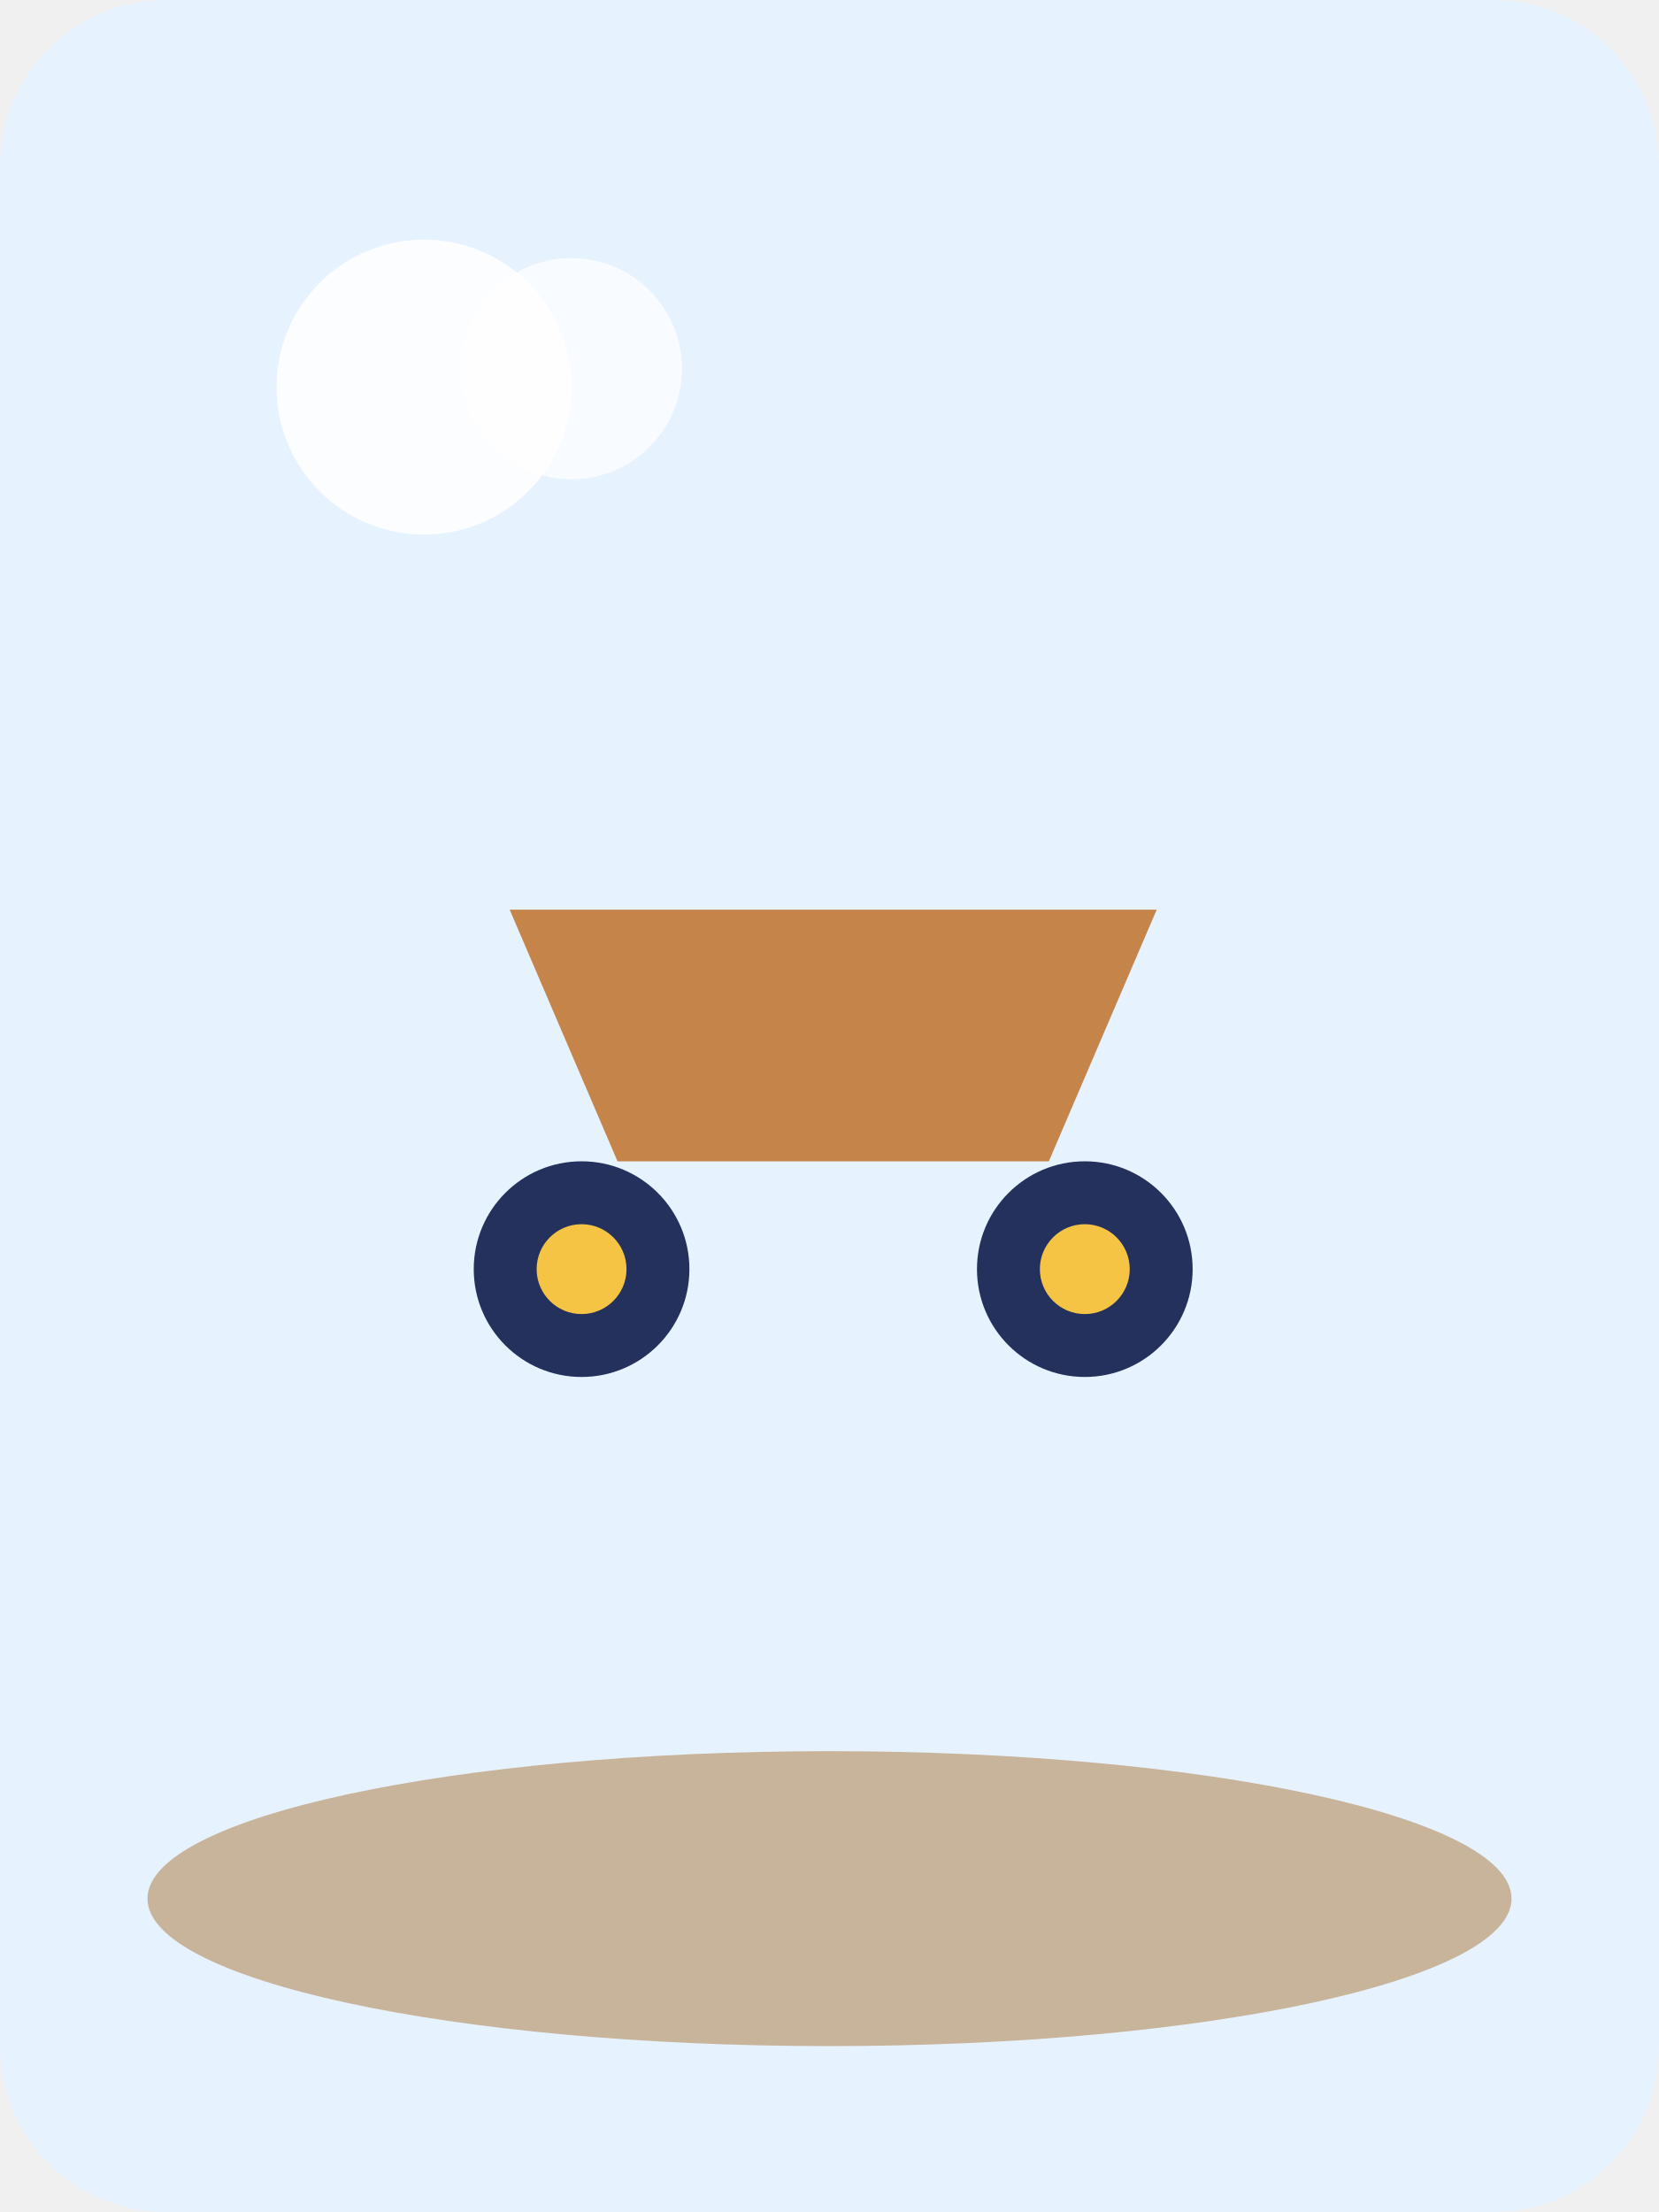
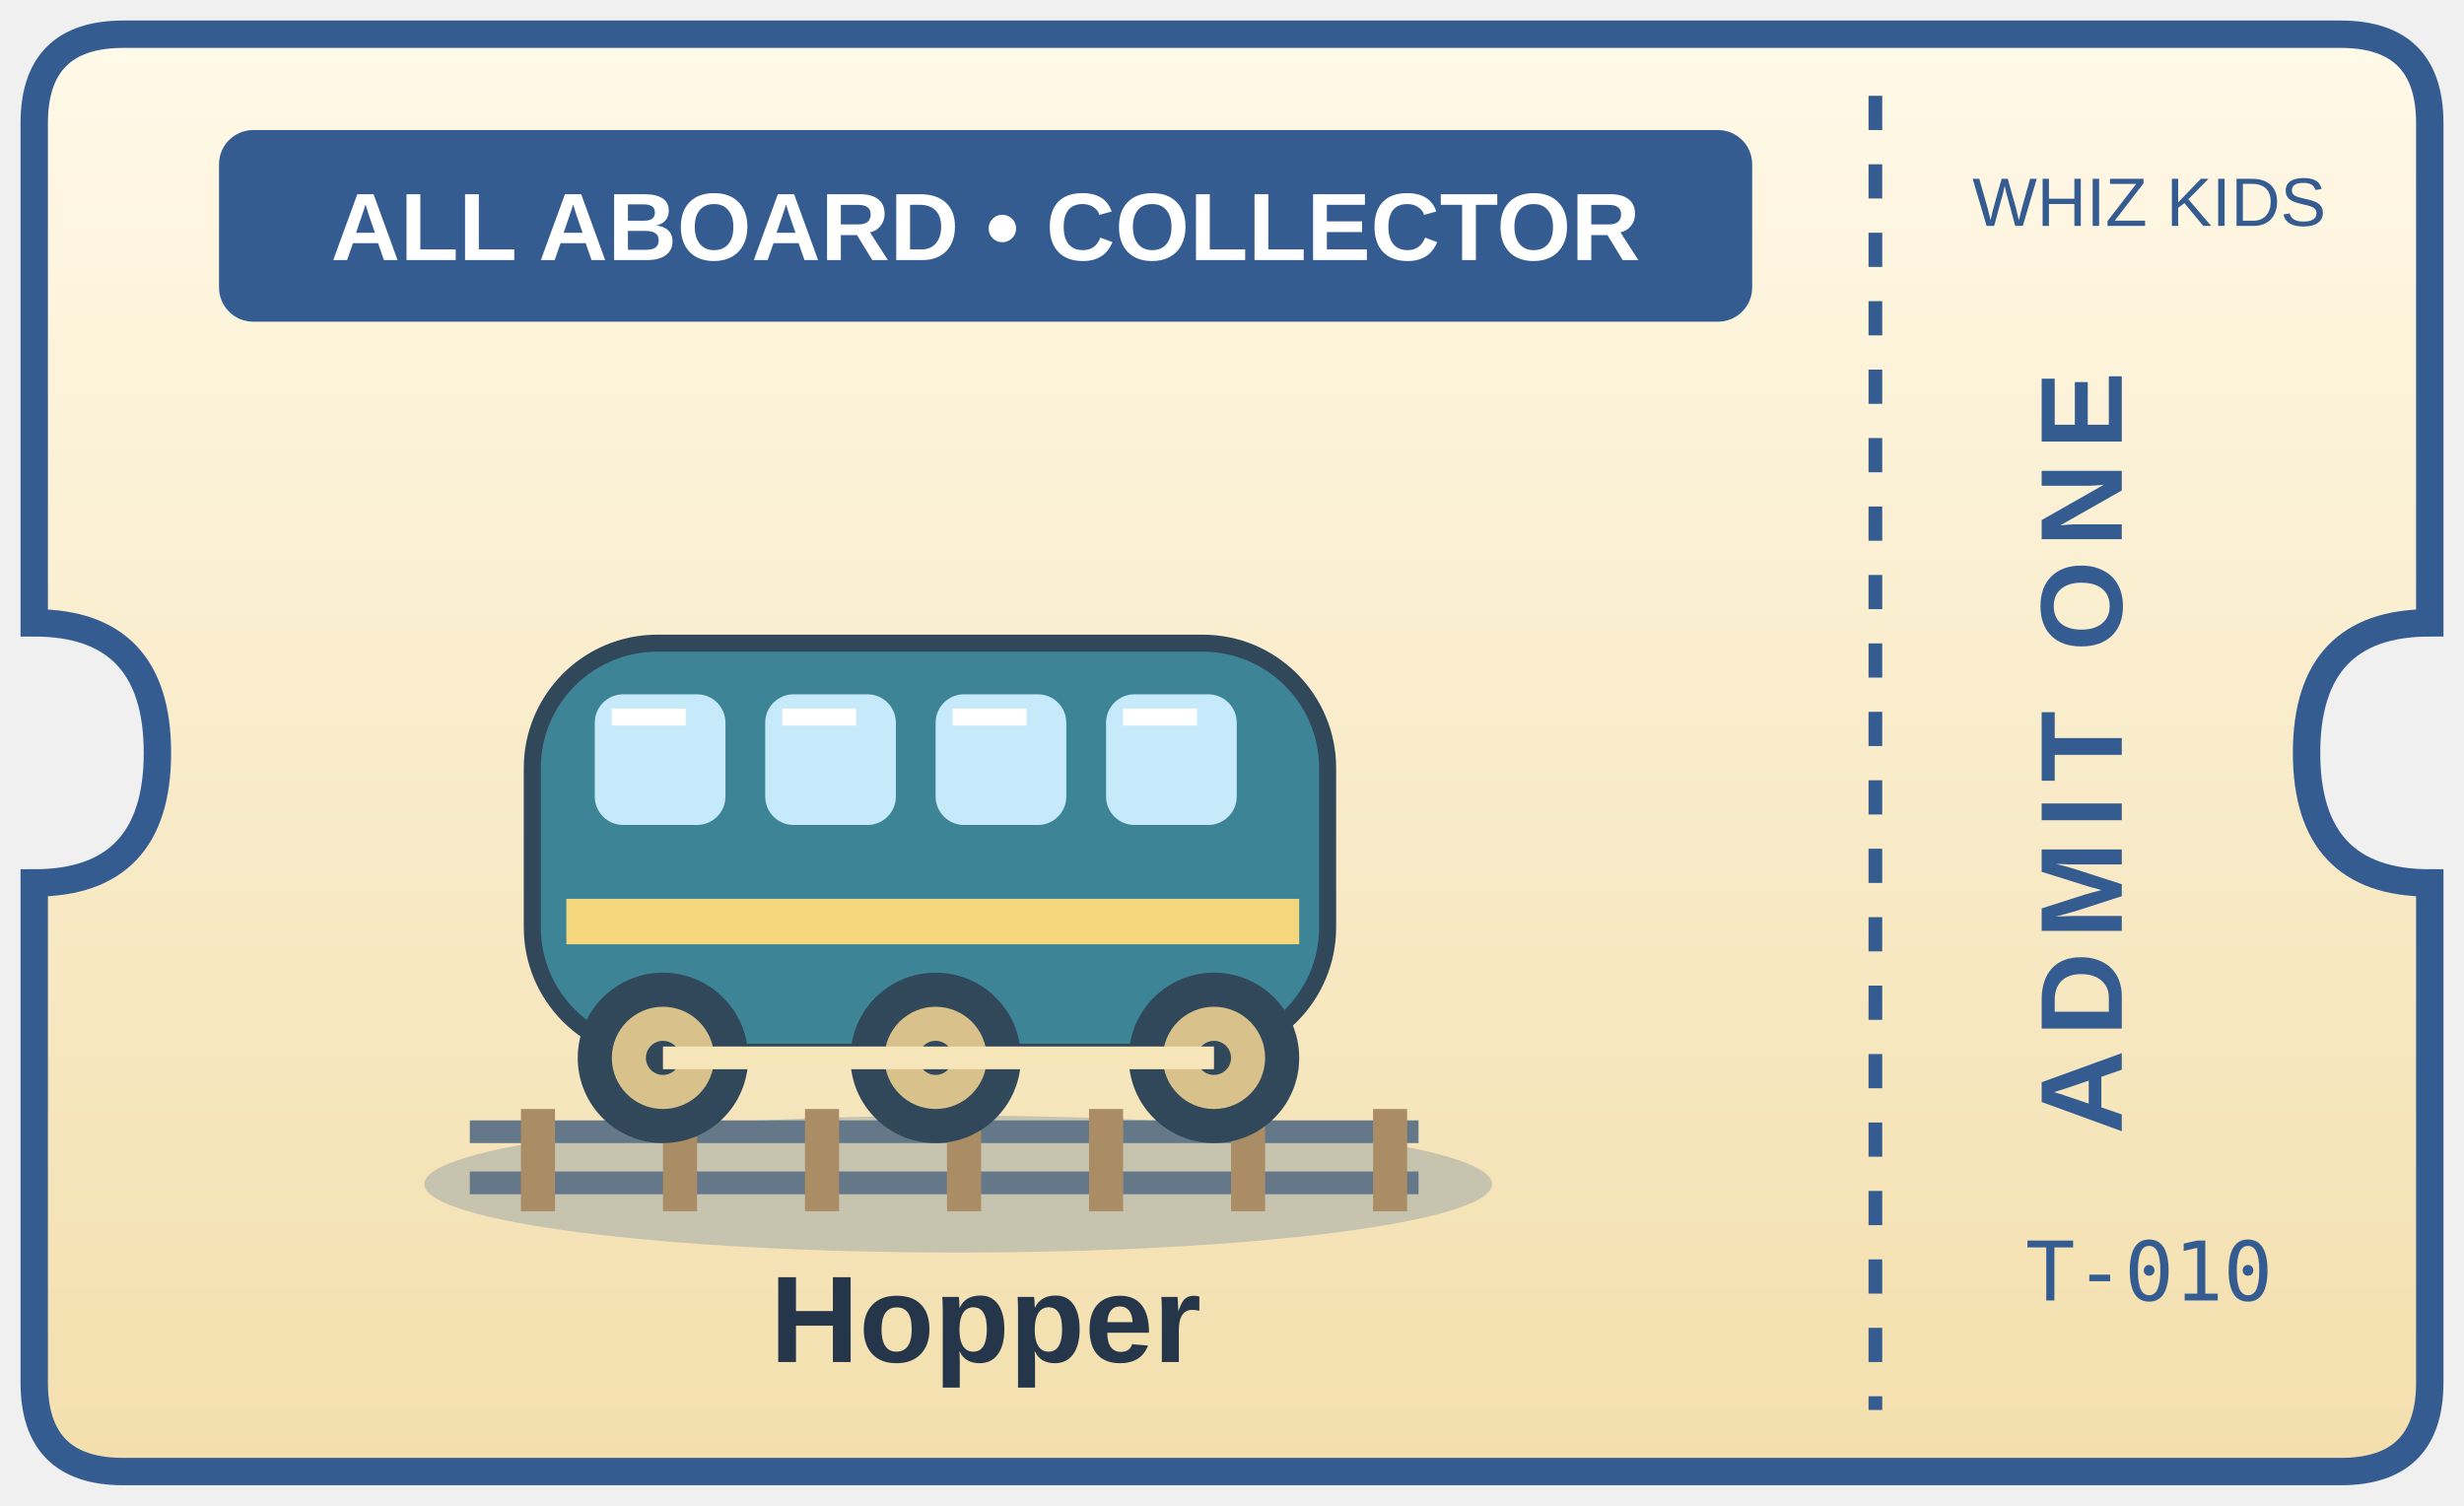
- <svg xmlns="http://www.w3.org/2000/svg" viewBox="0 0 180 240">
-   <rect width="180" height="240" rx="18" fill="#e7f2ff" />
-   <circle cx="46" cy="42" r="16" fill="#fff" opacity=".85" />
-   <circle cx="62" cy="40" r="12" fill="#fff" opacity=".7" />
-   <ellipse cx="90" cy="206" rx="74" ry="16" fill="#c8b49a" />
-   <g transform="translate(28,48) scale(1.95)">
-     <path d="M14 26 H50 L44 40 H20 Z" fill="#c4844a" />
-     <circle cx="18" cy="46" r="6" fill="#24315c" />
-     <circle cx="18" cy="46" r="2.5" fill="#f6c445" />
-     <circle cx="46" cy="46" r="6" fill="#24315c" />
-     <circle cx="46" cy="46" r="2.5" fill="#f6c445" />
+ <svg xmlns="http://www.w3.org/2000/svg" viewBox="0 0 360 220">
+   <defs>
+     <linearGradient id="paper" x2="0" y2="1">
+       <stop stop-color="#fff9e8" />
+       <stop offset="1" stop-color="#f3dfad" />
+     </linearGradient>
+   </defs>
+   <path d="M18 5H342Q355 5 355 18V91Q337 91 337 110Q337 129 355 129V202Q355 215 342 215H18Q5 215 5 202V129Q23 129 23 110Q23 91 5 91V18Q5 5 18 5Z" fill="url(#paper)" stroke="#355c91" stroke-width="4" />
+   <path d="M274 14V206" stroke="#355c91" stroke-width="2" stroke-dasharray="5 5" />
+   <rect x="32" y="19" width="224" height="28" rx="5" fill="#355c91" />
+   <text x="144" y="38" text-anchor="middle" font-family="Arial,sans-serif" font-weight="bold" font-size="14" fill="white">ALL ABOARD • COLLECTOR</text>
+   <ellipse cx="140" cy="173" rx="78" ry="10" fill="#c6c3ae" />
+   <g transform="translate(62,45) scale(.83)">
+     <path d="M8 145H175M8 154H175" stroke="#657889" stroke-width="4" />
+     <path d="M20 141V159" stroke="#ab8d65" stroke-width="6" />
+     <path d="M45 141V159" stroke="#ab8d65" stroke-width="6" />
+     <path d="M70 141V159" stroke="#ab8d65" stroke-width="6" />
+     <path d="M95 141V159" stroke="#ab8d65" stroke-width="6" />
+     <path d="M120 141V159" stroke="#ab8d65" stroke-width="6" />
+     <path d="M145 141V159" stroke="#ab8d65" stroke-width="6" />
+     <path d="M170 141V159" stroke="#ab8d65" stroke-width="6" />
+     <rect x="19" y="59" width="140" height="72" rx="22" fill="#3d8596" stroke="#30485a" stroke-width="3" />
+     <path d="M25 108H154" stroke="#f4d77c" stroke-width="8" />
+     <rect x="30" y="68" width="23" height="23" rx="5" fill="#c6eafa" />
+     <path d="M33 72L46 72" stroke="#fff" stroke-width="3" />
+     <rect x="60" y="68" width="23" height="23" rx="5" fill="#c6eafa" />
+     <path d="M63 72L76 72" stroke="#fff" stroke-width="3" />
+     <rect x="90" y="68" width="23" height="23" rx="5" fill="#c6eafa" />
+     <path d="M93 72L106 72" stroke="#fff" stroke-width="3" />
+     <rect x="120" y="68" width="23" height="23" rx="5" fill="#c6eafa" />
+     <path d="M123 72L136 72" stroke="#fff" stroke-width="3" />
+     <circle cx="42" cy="132" r="15" fill="#30485a" />
+     <circle cx="42" cy="132" r="9" fill="#d9c18b" />
+     <circle cx="42" cy="132" r="3" fill="#30485a" />
+     <circle cx="90" cy="132" r="15" fill="#30485a" />
+     <circle cx="90" cy="132" r="9" fill="#d9c18b" />
+     <circle cx="90" cy="132" r="3" fill="#30485a" />
+     <circle cx="139" cy="132" r="15" fill="#30485a" />
+     <circle cx="139" cy="132" r="9" fill="#d9c18b" />
+     <circle cx="139" cy="132" r="3" fill="#30485a" />
+     <path d="M42 132H139" stroke="#f6e6b9" stroke-width="4" />
  </g>
+   <text x="144" y="199" text-anchor="middle" font-family="Arial,sans-serif" font-weight="bold" font-size="18" fill="#25364a">Hopper</text>
+   <text transform="translate(310,110) rotate(-90)" text-anchor="middle" font-family="Arial,sans-serif" font-weight="bold" font-size="17" letter-spacing="2" fill="#355c91">ADMIT ONE</text>
+   <text x="314" y="190" text-anchor="middle" font-family="monospace" font-size="12" fill="#355c91">T-010</text>
+   <text x="314" y="33" text-anchor="middle" font-family="Arial" font-size="10" fill="#355c91">WHIZ KIDS</text>
</svg>
